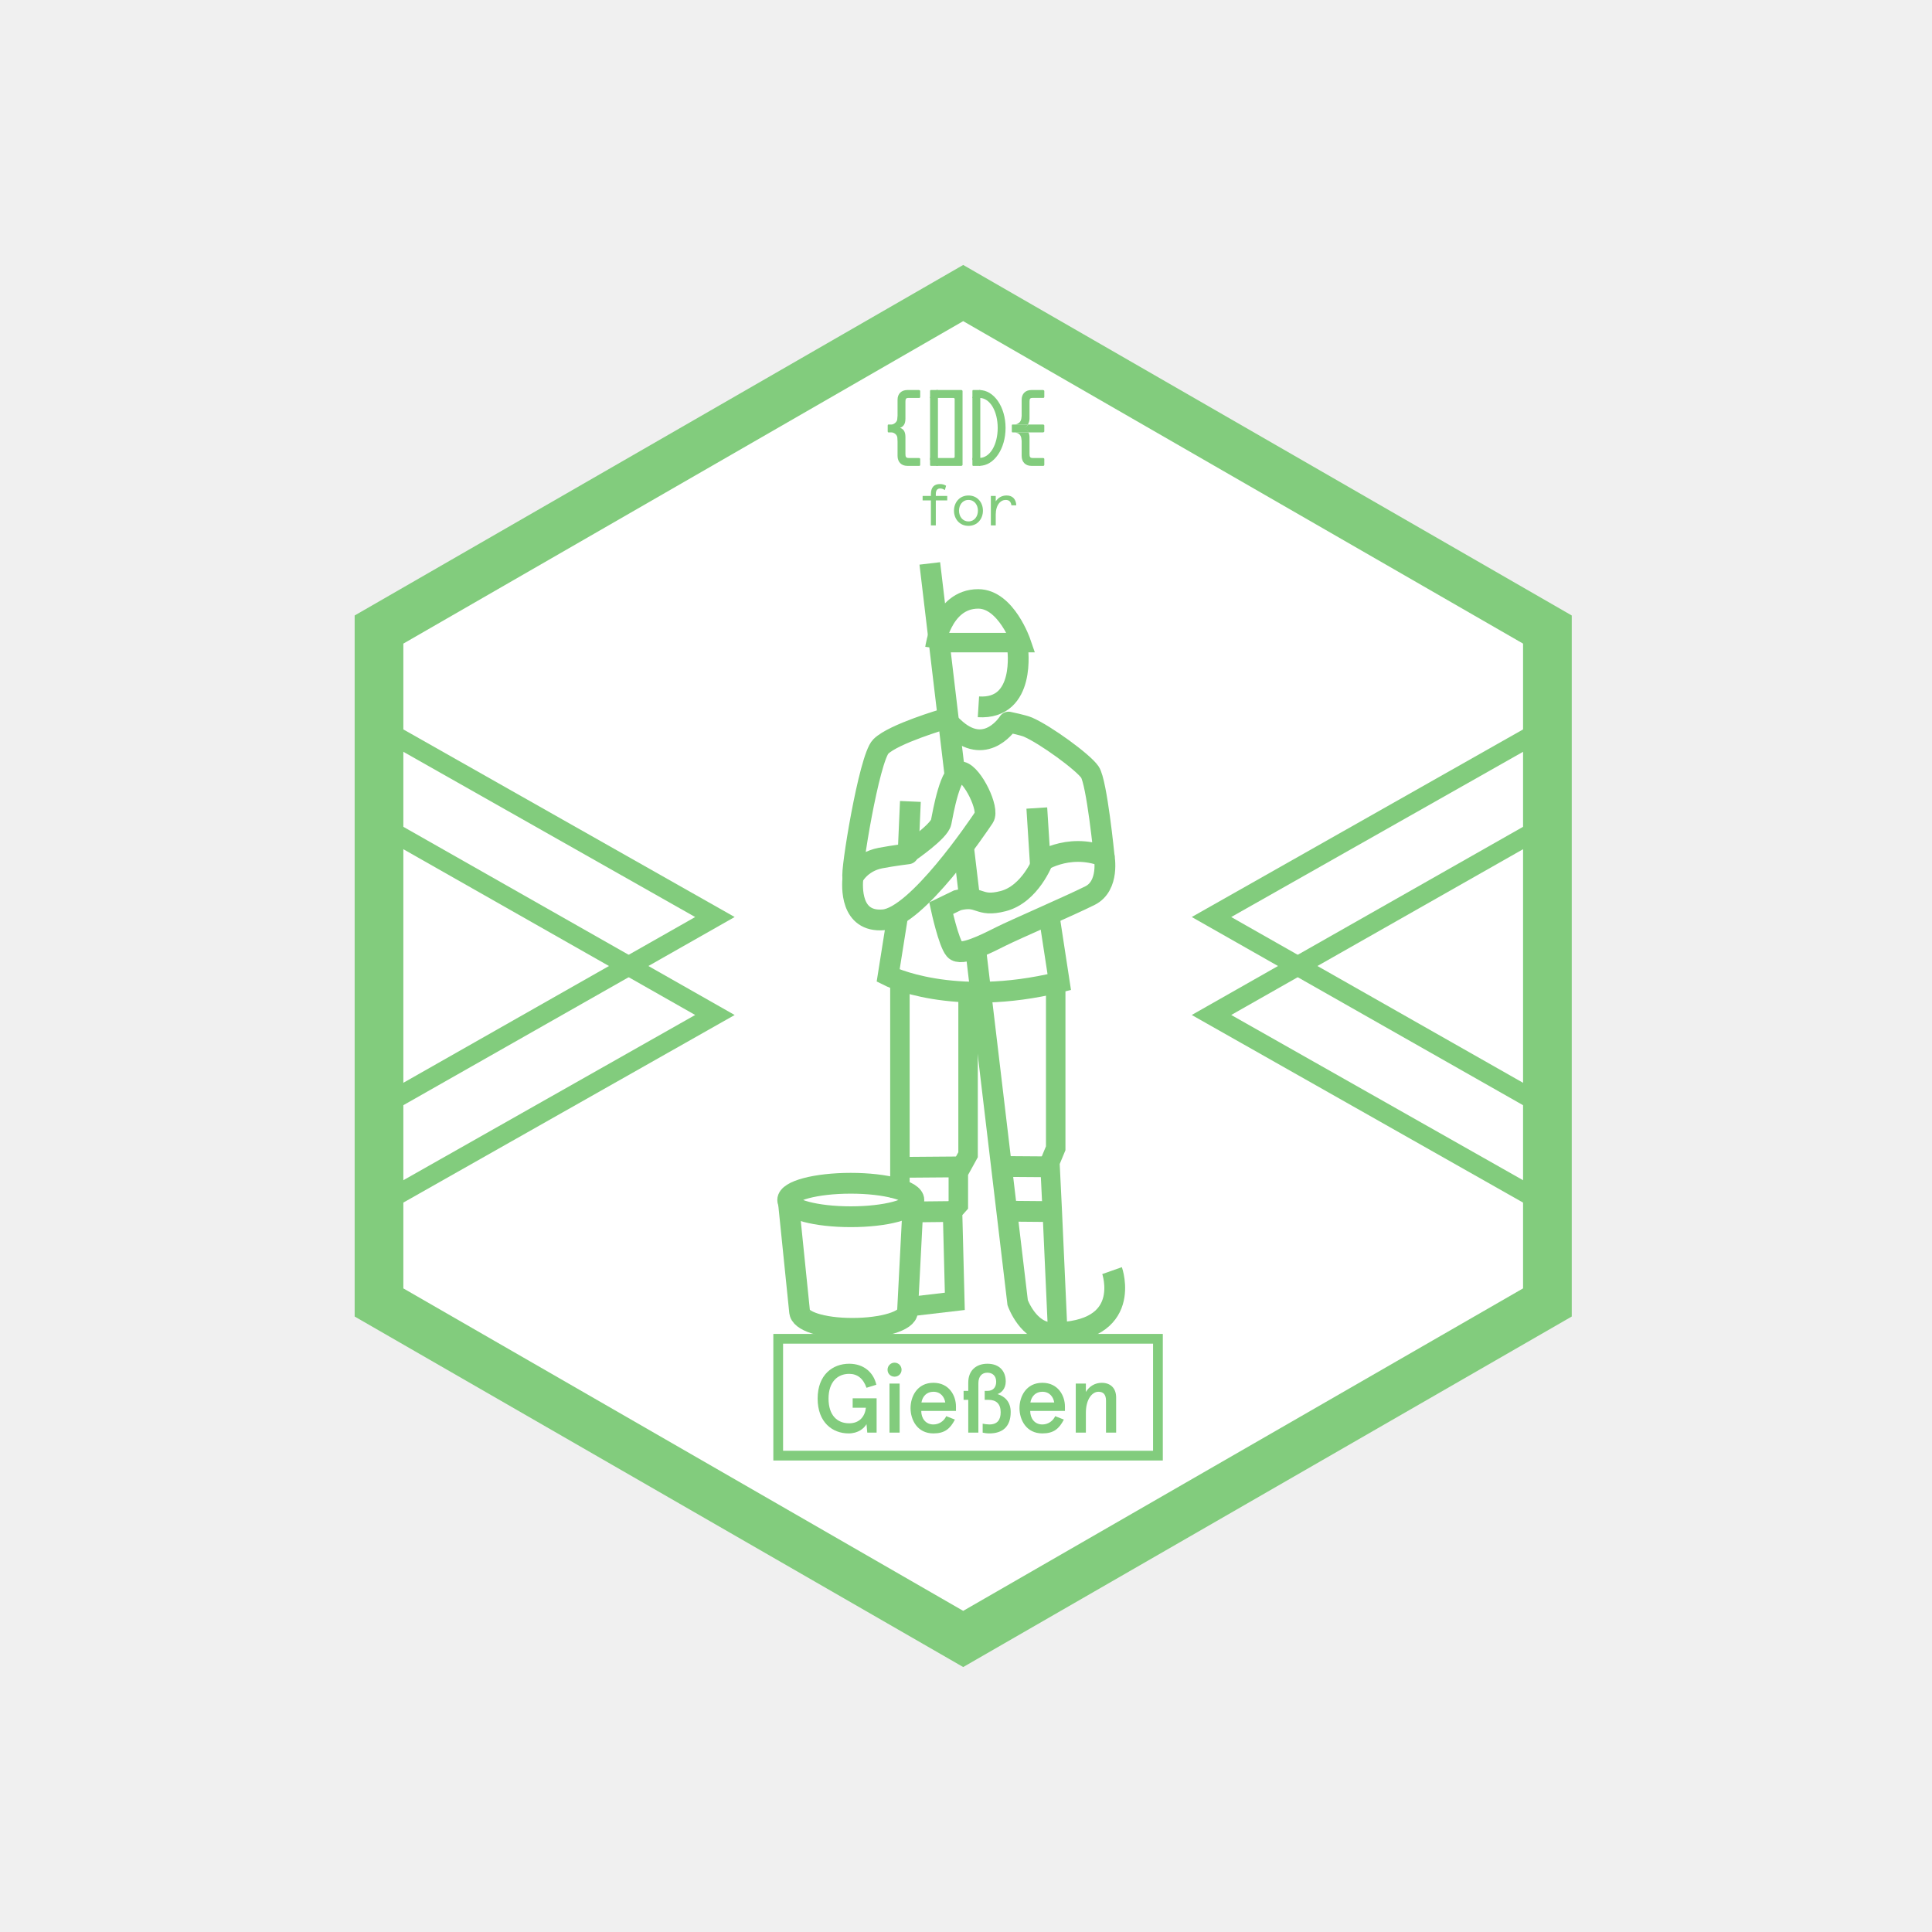
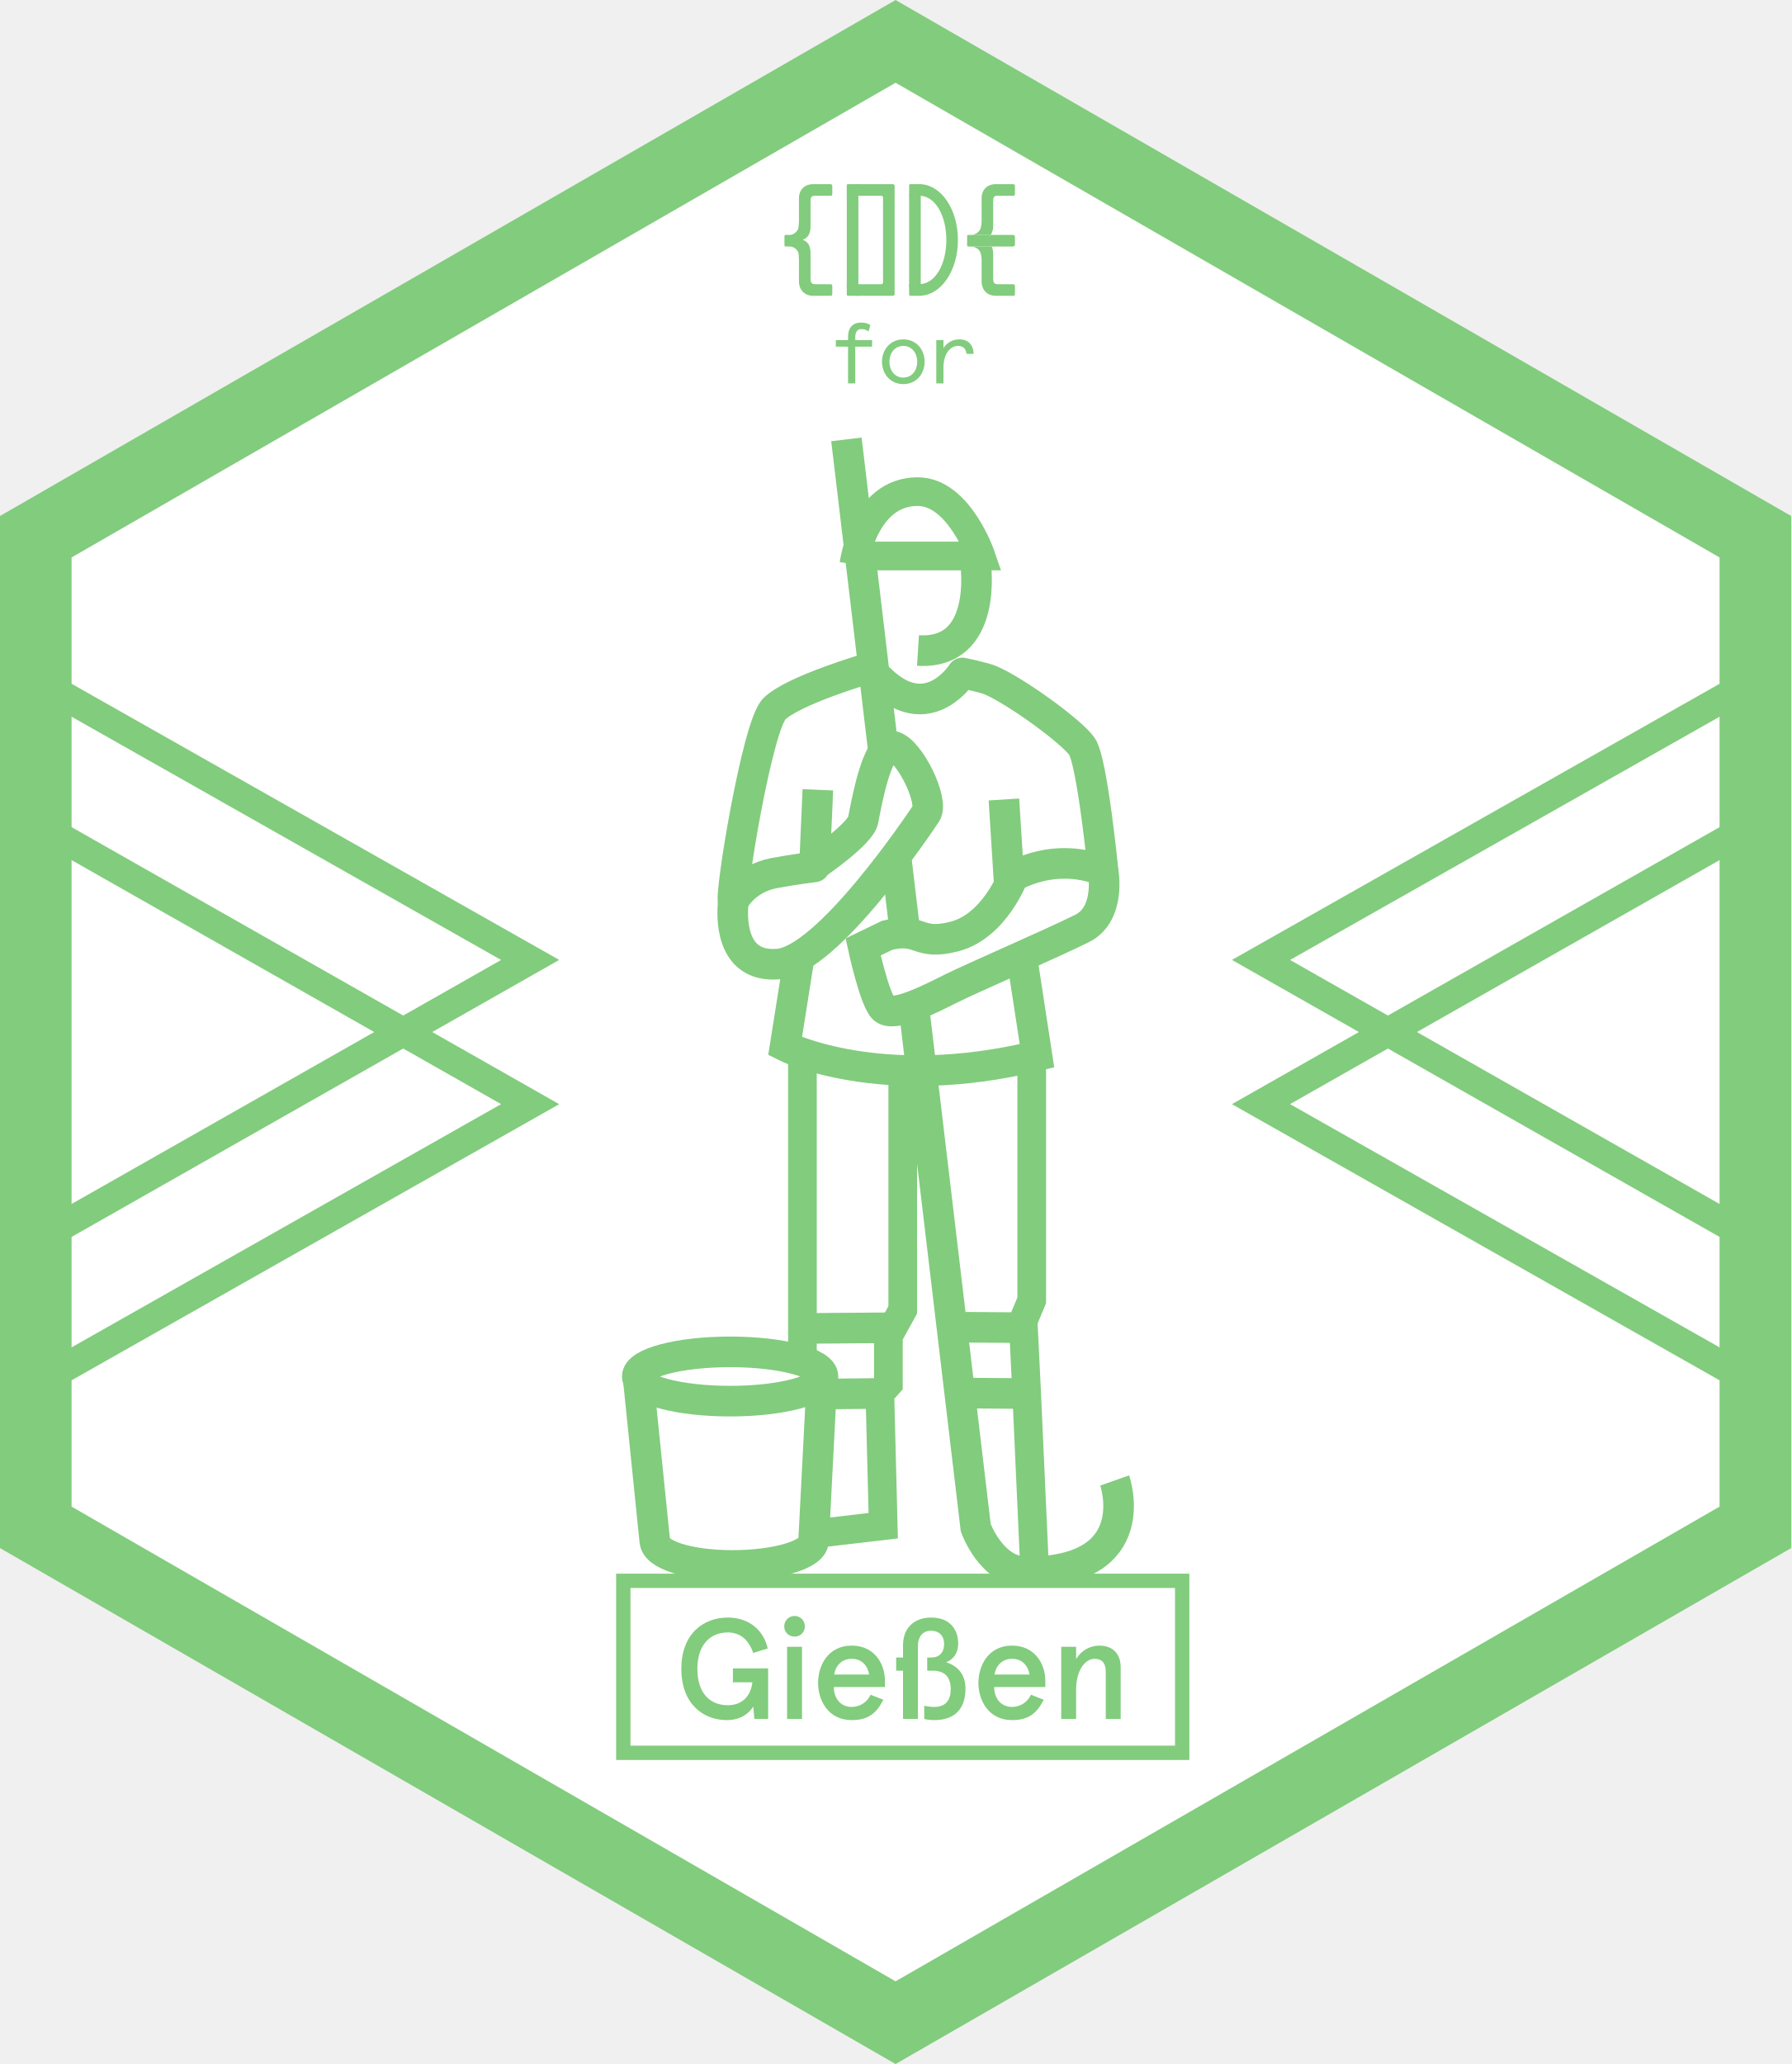
- <svg xmlns="http://www.w3.org/2000/svg" version="1.1" id="Ebene_1" x="0px" y="0px" width="198.425px" height="198.425px" viewBox="0 0 198.425 198.425" enable-background="new 0 0 198.425 198.425" xml:space="preserve">
+ <svg xmlns="http://www.w3.org/2000/svg" version="1.1" id="Ebene_1" x="0px" y="0px" enable-background="new 0 0 198.425 198.425" xml:space="preserve" viewBox="36.43 27.21 125 144">
  <polygon fill="#FFFFFF" points="39.425,133.768 39.425,64.658 99.425,30.097 159.425,64.658 159.425,133.768 99.425,168.328 " />
  <path fill="#82CC7D" d="M98.925,32.983l57.5,33.119v66.221l-57.5,33.119l-57.5-33.119V66.102L98.925,32.983z M98.925,27.212  l-62.5,36v72.001l62.5,36l62.5-36V63.212L98.925,27.212z" />
  <rect x="79.925" y="137.5" fill="#FFFFFF" width="39" height="12" />
  <rect x="79.925" y="137.5" fill="none" stroke="#82CC7D" stroke-miterlimit="10" width="39" height="12" />
  <g>
    <path fill="#82CC7D" d="M88.993,146.269c-0.25,0.43-0.85,0.949-1.84,0.949c-1.639,0-3.178-1.119-3.178-3.578   s1.559-3.578,3.239-3.578c1.5,0,2.508,0.899,2.789,2.158l-1.01,0.311c-0.34-0.97-0.949-1.43-1.779-1.43   c-1.2,0-2.119,0.84-2.119,2.539c0,1.749,0.919,2.539,2.119,2.539c1.099,0,1.629-0.75,1.718-1.6h-1.359v-0.969h2.459v3.527h-0.959   L88.993,146.269z" />
    <path fill="#82CC7D" d="M91.874,139.952c0.41,0,0.721,0.329,0.721,0.729c0,0.4-0.311,0.71-0.721,0.71   c-0.408,0-0.719-0.31-0.719-0.71C91.155,140.281,91.466,139.952,91.874,139.952 M92.396,147.138h-1.041v-5.037h1.041V147.138z" />
    <path fill="#82CC7D" d="M98.183,144.909h-3.567c0,0.739,0.43,1.389,1.249,1.389c0.539,0,1.06-0.299,1.32-0.85l0.889,0.35   c-0.491,0.95-1.059,1.42-2.209,1.42c-1.659,0-2.348-1.399-2.348-2.599s0.689-2.6,2.348-2.6c1.609,0,2.318,1.31,2.318,2.439V144.909   z M94.636,144.04h2.447c-0.09-0.561-0.468-1.1-1.218-1.1C95.175,142.94,94.745,143.409,94.636,144.04" />
    <path fill="#82CC7D" d="M98.966,142.851h0.479v-0.85c0-1.32,0.89-1.939,1.96-1.939c1.318,0,1.889,0.84,1.889,1.818   c0,0.771-0.471,1.18-0.85,1.3c0.76,0.229,1.359,0.8,1.359,1.839c0,1.549-0.881,2.199-2.189,2.199c-0.26,0-0.539-0.04-0.689-0.08   v-0.92c0.199,0.041,0.469,0.08,0.689,0.08c0.83,0,1.16-0.489,1.16-1.249c0-0.87-0.461-1.279-1.25-1.279h-0.391v-0.919h0.271   c0.588,0,0.908-0.36,0.908-0.939c0-0.61-0.379-0.93-0.908-0.93c-0.551,0-0.92,0.369-0.92,1.089v5.067h-1.04v-3.368h-0.479V142.851z   " />
    <path fill="#82CC7D" d="M109.374,144.909h-3.568c0,0.739,0.43,1.389,1.249,1.389c0.54,0,1.06-0.299,1.319-0.85l0.89,0.35   c-0.489,0.95-1.06,1.42-2.209,1.42c-1.659,0-2.349-1.399-2.349-2.599s0.689-2.6,2.349-2.6c1.608,0,2.319,1.31,2.319,2.439V144.909z    M105.825,144.04h2.449c-0.09-0.561-0.47-1.1-1.22-1.1C106.364,142.94,105.935,143.409,105.825,144.04" />
    <path fill="#82CC7D" d="M111.524,142.101v0.859c0.359-0.6,0.959-0.939,1.629-0.939c0.881,0,1.48,0.529,1.48,1.51v3.607h-1.041   v-3.278c0-0.68-0.309-0.919-0.779-0.919c-0.648,0-1.289,0.77-1.289,2.158v2.039h-1.039v-5.037H111.524z" />
    <path fill="none" stroke="#82CC7D" stroke-width="2" stroke-miterlimit="10" d="M96.021,66.562c0,0,0.652-5.052,4.448-5.052   c2.882,0,4.413,4.49,4.413,4.49h-8.458" />
    <path fill="none" stroke="#82CC7D" stroke-width="2.135" stroke-miterlimit="10" d="M95.495,57.866l9.024,75.927   c0,0,1.094,3.088,3.537,3.088c8.407,0,6.159-6.383,6.159-6.383" />
    <ellipse fill="none" stroke="#82CC7D" stroke-width="2.135" stroke-miterlimit="10" cx="87.379" cy="123.245" rx="6.48" ry="1.719" />
    <path fill="none" stroke="#82CC7D" stroke-width="2.135" stroke-miterlimit="10" d="M80.976,123.494l1.154,11.309v-0.095   c0,0.949,2.289,1.719,5.412,1.719s5.655-0.77,5.655-1.719l0.004,0.095l0.584-11.309" />
    <path fill="#FFFFFF" d="M113.405,87.957c0,0,0.577,3.011-1.462,4.028c-2.037,1.02-7.642,3.44-9.17,4.203   c-1.527,0.765-4.076,2.071-4.713,1.354c-0.635-0.717-1.4-4.267-1.4-4.267l1.681-0.812c2.374-0.593,2.061,0.762,4.685,0.086   c2.804-0.722,4.102-4.194,4.102-4.194" />
    <path fill="none" stroke="#82CC7D" stroke-width="2.135" stroke-miterlimit="10" d="M113.405,87.957c0,0,0.577,3.011-1.462,4.028   c-2.037,1.02-7.642,3.44-9.17,4.203c-1.527,0.765-4.076,2.071-4.713,1.354c-0.635-0.717-1.4-4.267-1.4-4.267l1.681-0.812   c2.374-0.593,2.061,0.762,4.685,0.086c2.804-0.722,4.102-4.194,4.102-4.194" />
    <line fill="none" stroke="#82CC7D" stroke-width="2.135" stroke-miterlimit="10" x1="106.844" y1="88.673" x2="106.485" y2="82.988" />
    <path fill="#FFFFFF" d="M93.385,87.502c0,0,3.085-2.107,3.275-3.062c0.193-0.956,0.955-5.445,2.103-5.159   c1.146,0.287,2.865,3.821,2.292,4.681S94.177,94.184,90.739,94.47c-3.44,0.287-3.233-3.447-3.137-4.364" />
    <path fill="none" stroke="#82CC7D" stroke-width="2.135" stroke-miterlimit="10" d="M93.385,87.502c0,0,3.085-2.107,3.275-3.062   c0.193-0.956,0.955-5.445,2.103-5.159c1.146,0.287,2.865,3.821,2.292,4.681S94.177,94.184,90.739,94.47   c-3.44,0.287-3.233-3.447-3.137-4.364" />
    <path fill="none" stroke="#82CC7D" stroke-width="2.135" stroke-miterlimit="10" d="M92.211,93.932l-0.995,6.27   c0,0,6.591,3.342,17.576,0.667l-1.063-6.938" />
    <polyline fill="none" stroke="#82CC7D" stroke-width="2" stroke-miterlimit="10" points="92.425,100 92.425,114.587 92.425,123     " />
    <polyline fill="none" stroke="#82CC7D" stroke-width="2" stroke-miterlimit="10" points="99.425,101 99.425,118.598    98.425,120.413 98.425,123.757 97.829,124.424 98.064,133.654 92.923,134.255  " />
    <line fill="none" stroke="#82CC7D" stroke-width="2.135" stroke-miterlimit="10" x1="92.898" y1="124.48" x2="98.092" y2="124.424" />
    <line fill="none" stroke="#82CC7D" stroke-width="2.135" stroke-miterlimit="10" x1="92.076" y1="119.895" x2="99.098" y2="119.84" />
    <polyline fill="none" stroke="#82CC7D" stroke-width="2" stroke-miterlimit="10" points="108.612,136.354 108.06,124.132    107.827,119.373 108.426,117.931 108.426,101.001  " />
    <line fill="none" stroke="#82CC7D" stroke-width="2.135" stroke-miterlimit="10" x1="103.402" y1="124.396" x2="108.123" y2="124.437" />
    <line fill="none" stroke="#82CC7D" stroke-width="2.135" stroke-miterlimit="10" x1="102.349" y1="119.799" x2="108.123" y2="119.84" />
    <path fill="none" stroke="#82CC7D" stroke-width="2.135" stroke-miterlimit="10" d="M104.51,66.562c0,0,0.909,6.344-4.02,6.032" />
    <path fill="none" stroke="#82CC7D" stroke-width="2.135" stroke-linejoin="round" stroke-miterlimit="10" d="M106.606,88.673   c0,0,2.98-2.188,6.799-0.716c0,0-0.755-7.634-1.471-8.667c-0.716-1.033-4.56-3.831-6.362-4.613   c-0.471-0.204-1.987-0.516-1.987-0.516s-2.183,3.49-5.367,0.795c-0.063-0.052-1.23-1.113-1.23-1.113s-5.209,1.521-6.523,2.823   c-1.207,1.195-3.142,13.121-2.864,13.44c0,0,0.756-1.587,2.844-1.982c1.335-0.252,2.82-0.433,2.82-0.433l0.236-5.379" />
    <polyline fill="none" stroke="#82CC7D" stroke-width="2" stroke-miterlimit="10" points="158.425,74.932 124.425,94.182    158.425,113.494  " />
    <polyline fill="none" stroke="#82CC7D" stroke-width="2" stroke-miterlimit="10" points="158.425,84.932 124.425,104.243    158.425,123.494  " />
    <polyline fill="none" stroke="#82CC7D" stroke-width="2" stroke-miterlimit="10" points="39.425,123.494 73.425,104.244    39.425,84.931  " />
    <polyline fill="none" stroke="#82CC7D" stroke-width="2" stroke-miterlimit="10" points="39.425,113.494 73.425,94.182    39.425,74.931  " />
    <path fill="#82CC7D" d="M97.042,50.332c-0.187-0.121-0.324-0.162-0.486-0.162c-0.287,0-0.444,0.18-0.444,0.569v0.198h1.174v0.456   h-1.174v2.566h-0.504v-2.566h-0.851v-0.456h0.851v-0.185c0-0.732,0.354-1.038,0.93-1.038c0.275,0,0.461,0.071,0.629,0.174   L97.042,50.332z" />
    <path fill="#82CC7D" d="M99.466,50.889c0.924,0,1.486,0.726,1.486,1.559s-0.562,1.56-1.486,1.56s-1.488-0.727-1.488-1.56   S98.542,50.889,99.466,50.889 M99.466,53.552c0.617,0,0.971-0.522,0.971-1.104c0-0.581-0.354-1.103-0.971-1.103   s-0.971,0.522-0.971,1.103C98.495,53.03,98.849,53.552,99.466,53.552" />
    <path fill="#82CC7D" d="M103.874,51.896c-0.041-0.348-0.221-0.552-0.582-0.552c-0.527,0-1.025,0.498-1.025,1.524v1.091h-0.502   v-3.022h0.502v0.557c0.234-0.366,0.613-0.606,1.117-0.606c0.6,0,0.959,0.361,0.994,1.008H103.874z" />
    <polygon fill="#82CC7D" points="95.521,40.766 95.521,40.867 95.521,47.241 96.054,47.241 96.203,47.241 96.33,47.241    96.33,40.766  " />
    <path fill="#82CC7D" d="M98.729,47.848c0.057,0,0.129-0.051,0.129-0.105v-7.584c0-0.055-0.072-0.101-0.129-0.101h-2.527   c-0.055,0-0.075,0.022-0.075,0.051v0.151v0.506c0,0.055,0.02,0.102,0.075,0.102h1.718c0.057,0,0.129,0.044,0.129,0.099v5.967   c0,0.055-0.072,0.104-0.129,0.104h-1.718c-0.055,0-0.075,0.019-0.075,0.047v0.152v0.506c0,0.054,0.02,0.105,0.075,0.105H98.729z" />
    <polygon fill="#82CC7D" points="99.87,40.766 99.87,40.867 99.87,47.241 100.55,47.241 100.681,47.241 100.681,40.766  " />
    <path fill="#82CC7D" d="M100.579,47.844v-0.81c1.113,0,1.889-1.383,1.889-3.084c0-1.7-0.775-3.084-1.889-3.084v-0.808   c1.518,0,2.697,1.746,2.697,3.892C103.276,46.097,102.097,47.844,100.579,47.844" />
    <path fill="#82CC7D" d="M92.183,45.355v1.115v0.36c0,0.605,0.387,1.017,0.998,1.017h0.172h0.496h0.584   c0.029,0,0.076-0.051,0.076-0.105v-0.608c0-0.054-0.07-0.096-0.127-0.096h-0.58h-0.297h-0.183c-0.262,0-0.33-0.112-0.33-0.411   v-0.177v-0.974v-0.594c0-0.609-0.248-0.834-0.551-0.945c0.303-0.109,0.551-0.334,0.551-0.943v-0.422v-1.07V41.25   c0-0.294,0.058-0.382,0.33-0.382h0.228h0.289h0.594c0.029,0,0.076-0.047,0.076-0.102v-0.607c0-0.055-0.07-0.101-0.127-0.101h-0.486   h-0.457h-0.258c-0.611,0-0.998,0.397-0.998,0.989v0.317v1.323c0,0-0.021,0.304-0.035,0.407c-0.039,0.274-0.373,0.508-0.582,0.505   h-0.317c-0.056,0-0.078,0.043-0.078,0.099v0.607c0,0.055,0.022,0.104,0.078,0.104h0.289c0.266-0.004,0.6,0.218,0.625,0.552   C92.17,45.057,92.183,45.355,92.183,45.355" />
    <path fill="#82CC7D" d="M96.202,40.058h-0.287h-0.318c-0.057,0-0.077,0.046-0.077,0.101v0.187v0.42v0.102h0.077h0.605h0.127v-0.102   v-0.607v-0.101H96.202z" />
    <path fill="#82CC7D" d="M95.521,47.135v0.287v0.32c0,0.055,0.02,0.106,0.076,0.106h0.186h0.42h0.127v-0.106v-0.607v-0.097h-0.127   h-0.606h-0.076V47.135z" />
    <path fill="#82CC7D" d="M100.55,40.058h-0.285h-0.32c-0.057,0-0.074,0.046-0.074,0.101v0.187v0.42v0.102h0.074h0.605h0.131v-0.102   v-0.607v-0.101H100.55z" />
    <path fill="#82CC7D" d="M99.87,47.135v0.287v0.32c0,0.055,0.018,0.106,0.074,0.106h0.186h0.42h0.131v-0.106v-0.607v-0.097h-0.131   h-0.605H99.87V47.135z" />
    <path fill="#82CC7D" d="M104.929,45.355v1.115v0.36c0,0.605,0.381,1.017,0.992,1.017h0.172h0.496h0.584   c0.026,0,0.082-0.051,0.082-0.105v-0.608c0-0.054-0.076-0.096-0.133-0.096h-0.58h-0.297h-0.184c-0.262,0-0.324-0.112-0.324-0.411   v-0.177v-0.974v-0.594c0-0.195-0.057-0.373-0.102-0.474h-1.357c0.373,0.101,0.531,0.234,0.609,0.558   C104.925,45.128,104.929,45.355,104.929,45.355" />
    <path fill="#82CC7D" d="M104.872,43.094c-0.078,0.265-0.254,0.403-0.566,0.505h1.275c0.078-0.202,0.156-0.337,0.156-0.606v-0.42   v-1.07v-0.254c0-0.294,0.053-0.382,0.324-0.382h0.229h0.289h0.594c0.027,0,0.082-0.046,0.082-0.101v-0.608   c0-0.054-0.076-0.1-0.133-0.1h-0.486h-0.457h-0.258c-0.611,0-0.992,0.396-0.992,0.989v0.317v1.323   C104.929,42.687,104.911,42.961,104.872,43.094" />
    <path fill="#82CC7D" d="M105.069,44.01c0.205,0.074,0.428,0.195,0.566,0.398h1.486c0.057,0,0.133-0.048,0.133-0.103v-0.607   c0-0.056-0.076-0.1-0.133-0.1h-1.541C105.479,43.801,105.237,43.948,105.069,44.01" />
    <path fill="#82CC7D" d="M103.987,43.599c-0.055,0-0.07,0.044-0.07,0.099v0.607c0,0.055,0.016,0.104,0.07,0.104h0.291h1.357   c-0.092-0.204-0.316-0.342-0.479-0.405c0.168-0.062,0.322-0.203,0.424-0.405h-1.275H103.987z" />
  </g>
</svg>
